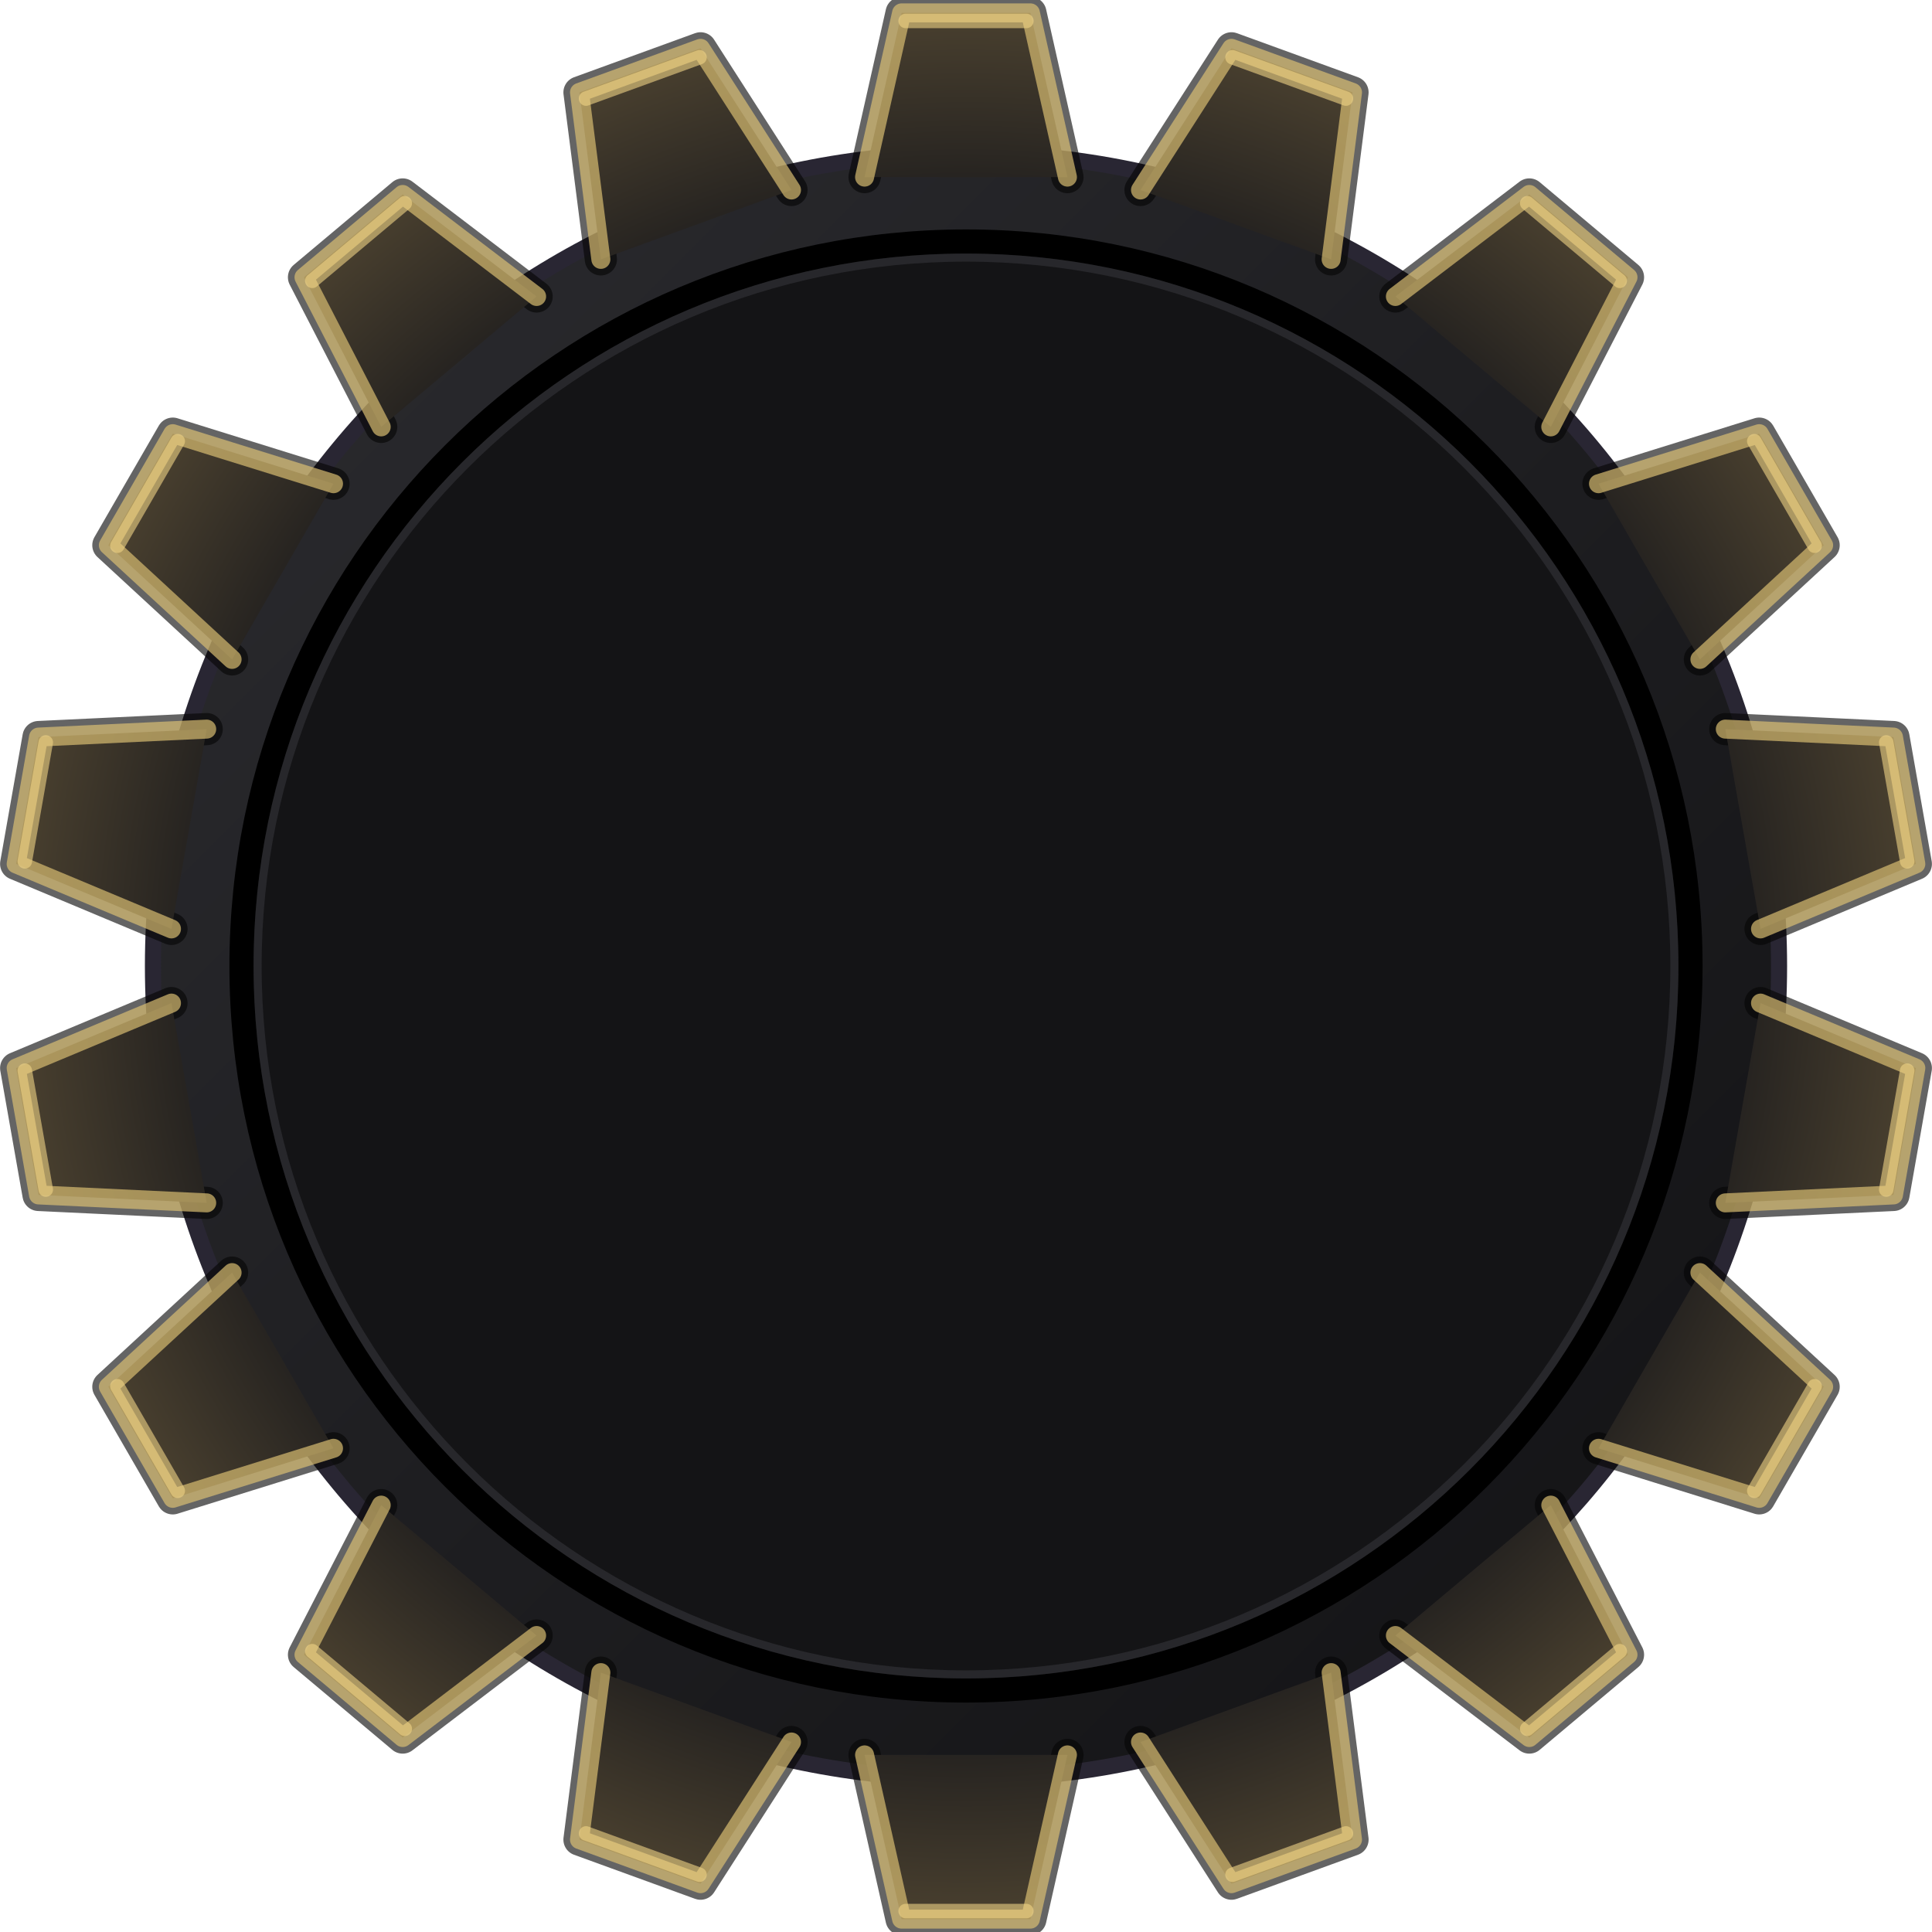
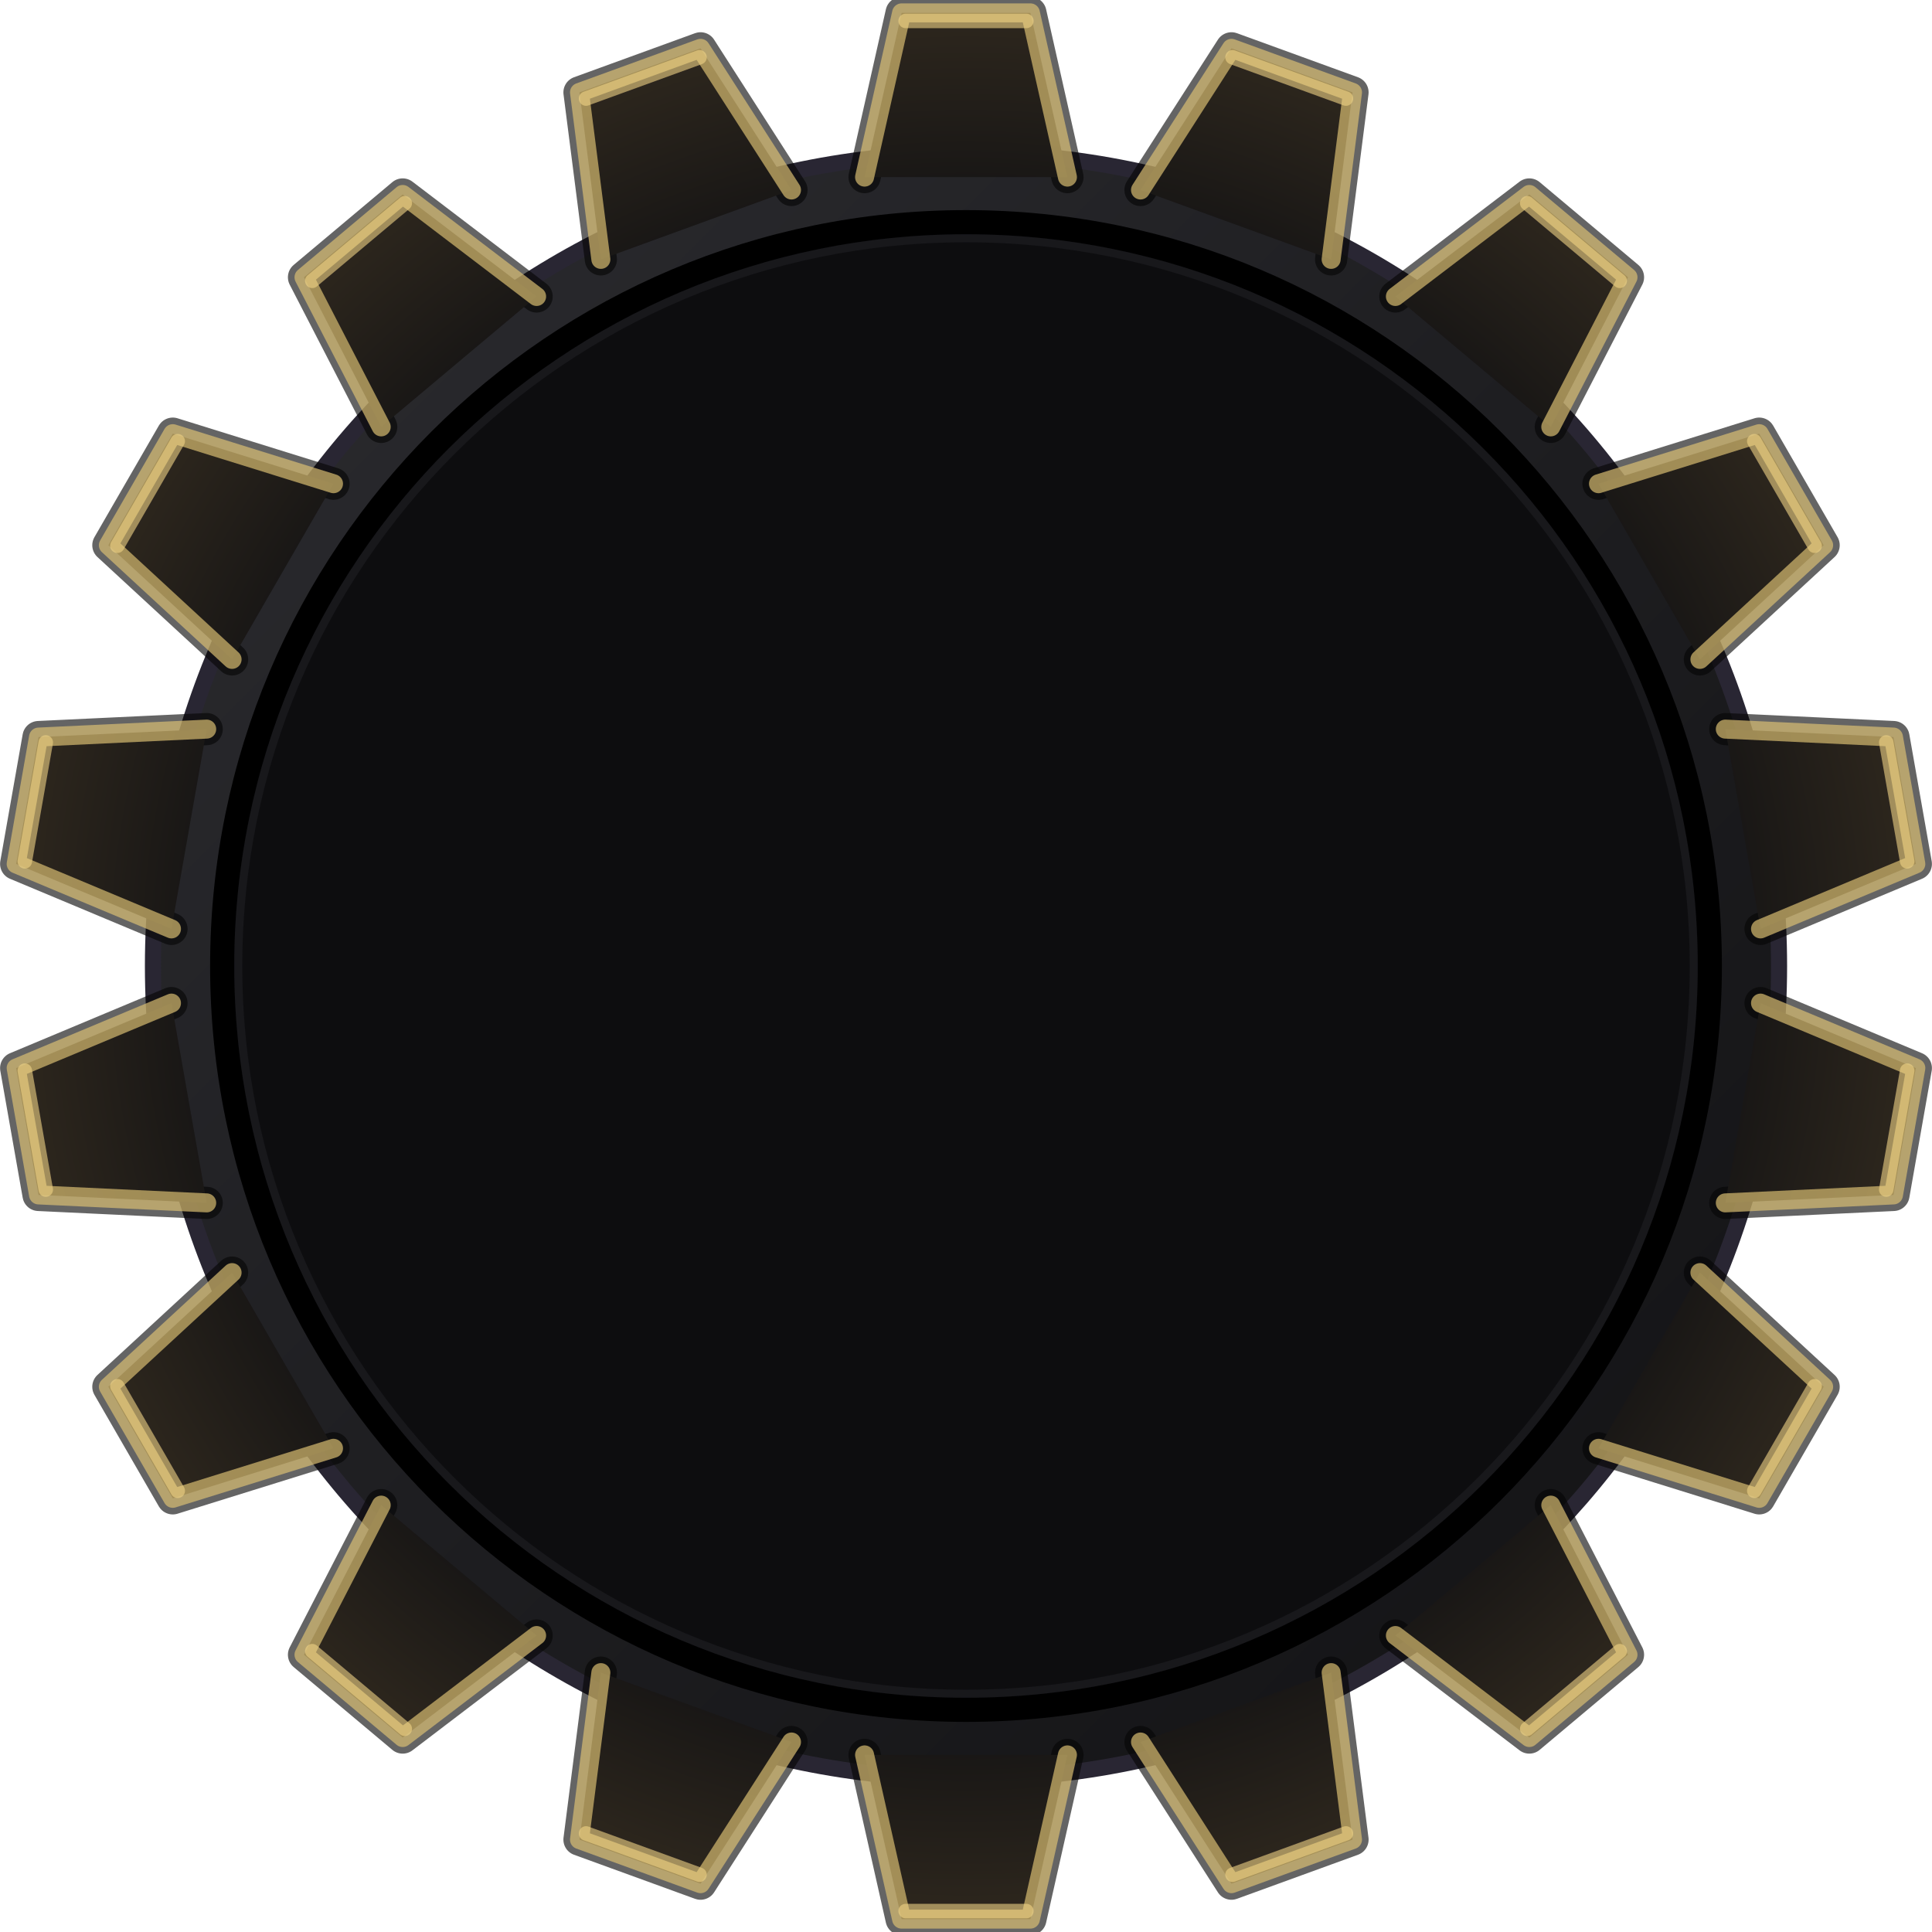
<svg xmlns="http://www.w3.org/2000/svg" viewBox="0 0 120 120" width="120" height="120" version="1.1">
  <defs>
    <linearGradient id="darkGearGrad" x1="0%" y1="0%" x2="100%" y2="100%">
      <stop offset="0%" stop-color="#2c2c30" />
      <stop offset="50%" stop-color="#1e1e21" />
      <stop offset="100%" stop-color="#121214" />
    </linearGradient>
    <radialGradient id="toothFaceGrad" cx="60" cy="60" r="60" gradientUnits="userSpaceOnUse">
-       <stop offset="74%" stop-color="#17171a" />
-       <stop offset="100%" stop-color="#4c4230" />
+       <stop offset="74%" stop-color="#101012" />
+       <stop offset="100%" stop-color="#2f281e" />
    </radialGradient>
  </defs>
  <g id="outer-gear-rim" stroke="#09090a" stroke-width="0.8">
    <circle cx="60" cy="60" r="50.5" fill="url(#darkGearGrad)" stroke="#292633" stroke-width="1" />
    <g id="gear-teeth-shadow" fill="none" stroke="#050506" stroke-width="2" stroke-linecap="round" stroke-linejoin="round" stroke-opacity="0.62">
      <path d="M 53.7,11 L 56,0.8 L 64,0.8 L 66.3,11" transform="rotate(0,60,60)" />
      <path d="M 53.7,11 L 56,0.8 L 64,0.8 L 66.3,11" transform="rotate(20,60,60)" />
      <path d="M 53.7,11 L 56,0.8 L 64,0.8 L 66.3,11" transform="rotate(40,60,60)" />
      <path d="M 53.7,11 L 56,0.8 L 64,0.8 L 66.3,11" transform="rotate(60,60,60)" />
      <path d="M 53.7,11 L 56,0.8 L 64,0.8 L 66.3,11" transform="rotate(80,60,60)" />
      <path d="M 53.7,11 L 56,0.8 L 64,0.8 L 66.3,11" transform="rotate(100,60,60)" />
      <path d="M 53.7,11 L 56,0.8 L 64,0.8 L 66.3,11" transform="rotate(120,60,60)" />
      <path d="M 53.7,11 L 56,0.8 L 64,0.8 L 66.3,11" transform="rotate(140,60,60)" />
      <path d="M 53.7,11 L 56,0.8 L 64,0.8 L 66.3,11" transform="rotate(160,60,60)" />
      <path d="M 53.7,11 L 56,0.8 L 64,0.8 L 66.3,11" transform="rotate(180,60,60)" />
      <path d="M 53.7,11 L 56,0.8 L 64,0.8 L 66.3,11" transform="rotate(200,60,60)" />
      <path d="M 53.7,11 L 56,0.8 L 64,0.8 L 66.3,11" transform="rotate(220,60,60)" />
      <path d="M 53.7,11 L 56,0.8 L 64,0.8 L 66.3,11" transform="rotate(240,60,60)" />
      <path d="M 53.7,11 L 56,0.8 L 64,0.8 L 66.3,11" transform="rotate(260,60,60)" />
      <path d="M 53.7,11 L 56,0.8 L 64,0.8 L 66.3,11" transform="rotate(280,60,60)" />
      <path d="M 53.7,11 L 56,0.8 L 64,0.8 L 66.3,11" transform="rotate(300,60,60)" />
      <path d="M 53.7,11 L 56,0.8 L 64,0.8 L 66.3,11" transform="rotate(320,60,60)" />
      <path d="M 53.7,11 L 56,0.8 L 64,0.8 L 66.3,11" transform="rotate(340,60,60)" />
    </g>
    <g id="gear-teeth-group" stroke="#dcc173" stroke-width="1.18" stroke-linecap="round" stroke-linejoin="round" stroke-opacity="0.68">
      <path d="M 53.7,11 L 56,0.8 L 64,0.8 L 66.3,11" fill="url(#toothFaceGrad)" transform="rotate(0,60,60)" />
      <path d="M 53.7,11 L 56,0.8 L 64,0.8 L 66.3,11" fill="url(#toothFaceGrad)" transform="rotate(20,60,60)" />
      <path d="M 53.7,11 L 56,0.8 L 64,0.8 L 66.3,11" fill="url(#toothFaceGrad)" transform="rotate(40,60,60)" />
      <path d="M 53.7,11 L 56,0.8 L 64,0.8 L 66.3,11" fill="url(#toothFaceGrad)" transform="rotate(60,60,60)" />
      <path d="M 53.7,11 L 56,0.8 L 64,0.8 L 66.3,11" fill="url(#toothFaceGrad)" transform="rotate(80,60,60)" />
      <path d="M 53.7,11 L 56,0.8 L 64,0.8 L 66.3,11" fill="url(#toothFaceGrad)" transform="rotate(100,60,60)" />
      <path d="M 53.7,11 L 56,0.8 L 64,0.8 L 66.3,11" fill="url(#toothFaceGrad)" transform="rotate(120,60,60)" />
      <path d="M 53.7,11 L 56,0.8 L 64,0.8 L 66.3,11" fill="url(#toothFaceGrad)" transform="rotate(140,60,60)" />
      <path d="M 53.7,11 L 56,0.8 L 64,0.8 L 66.3,11" fill="url(#toothFaceGrad)" transform="rotate(160,60,60)" />
      <path d="M 53.7,11 L 56,0.8 L 64,0.8 L 66.3,11" fill="url(#toothFaceGrad)" transform="rotate(180,60,60)" />
      <path d="M 53.7,11 L 56,0.8 L 64,0.8 L 66.3,11" fill="url(#toothFaceGrad)" transform="rotate(200,60,60)" />
      <path d="M 53.7,11 L 56,0.8 L 64,0.8 L 66.3,11" fill="url(#toothFaceGrad)" transform="rotate(220,60,60)" />
      <path d="M 53.7,11 L 56,0.8 L 64,0.8 L 66.3,11" fill="url(#toothFaceGrad)" transform="rotate(240,60,60)" />
      <path d="M 53.7,11 L 56,0.8 L 64,0.8 L 66.3,11" fill="url(#toothFaceGrad)" transform="rotate(260,60,60)" />
      <path d="M 53.7,11 L 56,0.8 L 64,0.8 L 66.3,11" fill="url(#toothFaceGrad)" transform="rotate(280,60,60)" />
      <path d="M 53.7,11 L 56,0.8 L 64,0.8 L 66.3,11" fill="url(#toothFaceGrad)" transform="rotate(300,60,60)" />
      <path d="M 53.7,11 L 56,0.8 L 64,0.8 L 66.3,11" fill="url(#toothFaceGrad)" transform="rotate(320,60,60)" />
      <path d="M 53.7,11 L 56,0.8 L 64,0.8 L 66.3,11" fill="url(#toothFaceGrad)" transform="rotate(340,60,60)" />
    </g>
    <g id="gear-tooth-tip-glints" fill="none" stroke="#f0d485" stroke-width="0.9" stroke-linecap="round" stroke-opacity="0.6">
      <path d="M 56.25,1.3 L 63.75,1.3" transform="rotate(0,60,60)" />
      <path d="M 56.25,1.3 L 63.75,1.3" transform="rotate(20,60,60)" />
      <path d="M 56.25,1.3 L 63.75,1.3" transform="rotate(40,60,60)" />
      <path d="M 56.25,1.3 L 63.75,1.3" transform="rotate(60,60,60)" />
      <path d="M 56.25,1.3 L 63.75,1.3" transform="rotate(80,60,60)" />
      <path d="M 56.25,1.3 L 63.75,1.3" transform="rotate(100,60,60)" />
      <path d="M 56.25,1.3 L 63.75,1.3" transform="rotate(120,60,60)" />
      <path d="M 56.25,1.3 L 63.75,1.3" transform="rotate(140,60,60)" />
      <path d="M 56.25,1.3 L 63.75,1.3" transform="rotate(160,60,60)" />
      <path d="M 56.25,1.3 L 63.75,1.3" transform="rotate(180,60,60)" />
      <path d="M 56.25,1.3 L 63.75,1.3" transform="rotate(200,60,60)" />
      <path d="M 56.25,1.3 L 63.75,1.3" transform="rotate(220,60,60)" />
      <path d="M 56.25,1.3 L 63.75,1.3" transform="rotate(240,60,60)" />
      <path d="M 56.25,1.3 L 63.75,1.3" transform="rotate(260,60,60)" />
      <path d="M 56.25,1.3 L 63.75,1.3" transform="rotate(280,60,60)" />
      <path d="M 56.25,1.3 L 63.75,1.3" transform="rotate(300,60,60)" />
      <path d="M 56.25,1.3 L 63.75,1.3" transform="rotate(320,60,60)" />
      <path d="M 56.25,1.3 L 63.75,1.3" transform="rotate(340,60,60)" />
    </g>
-     <circle cx="60" cy="60" r="45" fill="#141416" stroke="#000000" stroke-width="1.5" />
-     <circle cx="60" cy="60" r="44" fill="none" stroke="#3a3a40" stroke-width="0.5" opacity="0.5" />
+     <circle cx="60" cy="60" r="46.2" fill="#0d0d0f" stroke="#000000" stroke-width="1.5" />
+     <circle cx="60" cy="60" r="45.2" fill="none" stroke="#25252b" stroke-width="0.5" opacity="0.42" />
  </g>
</svg>
